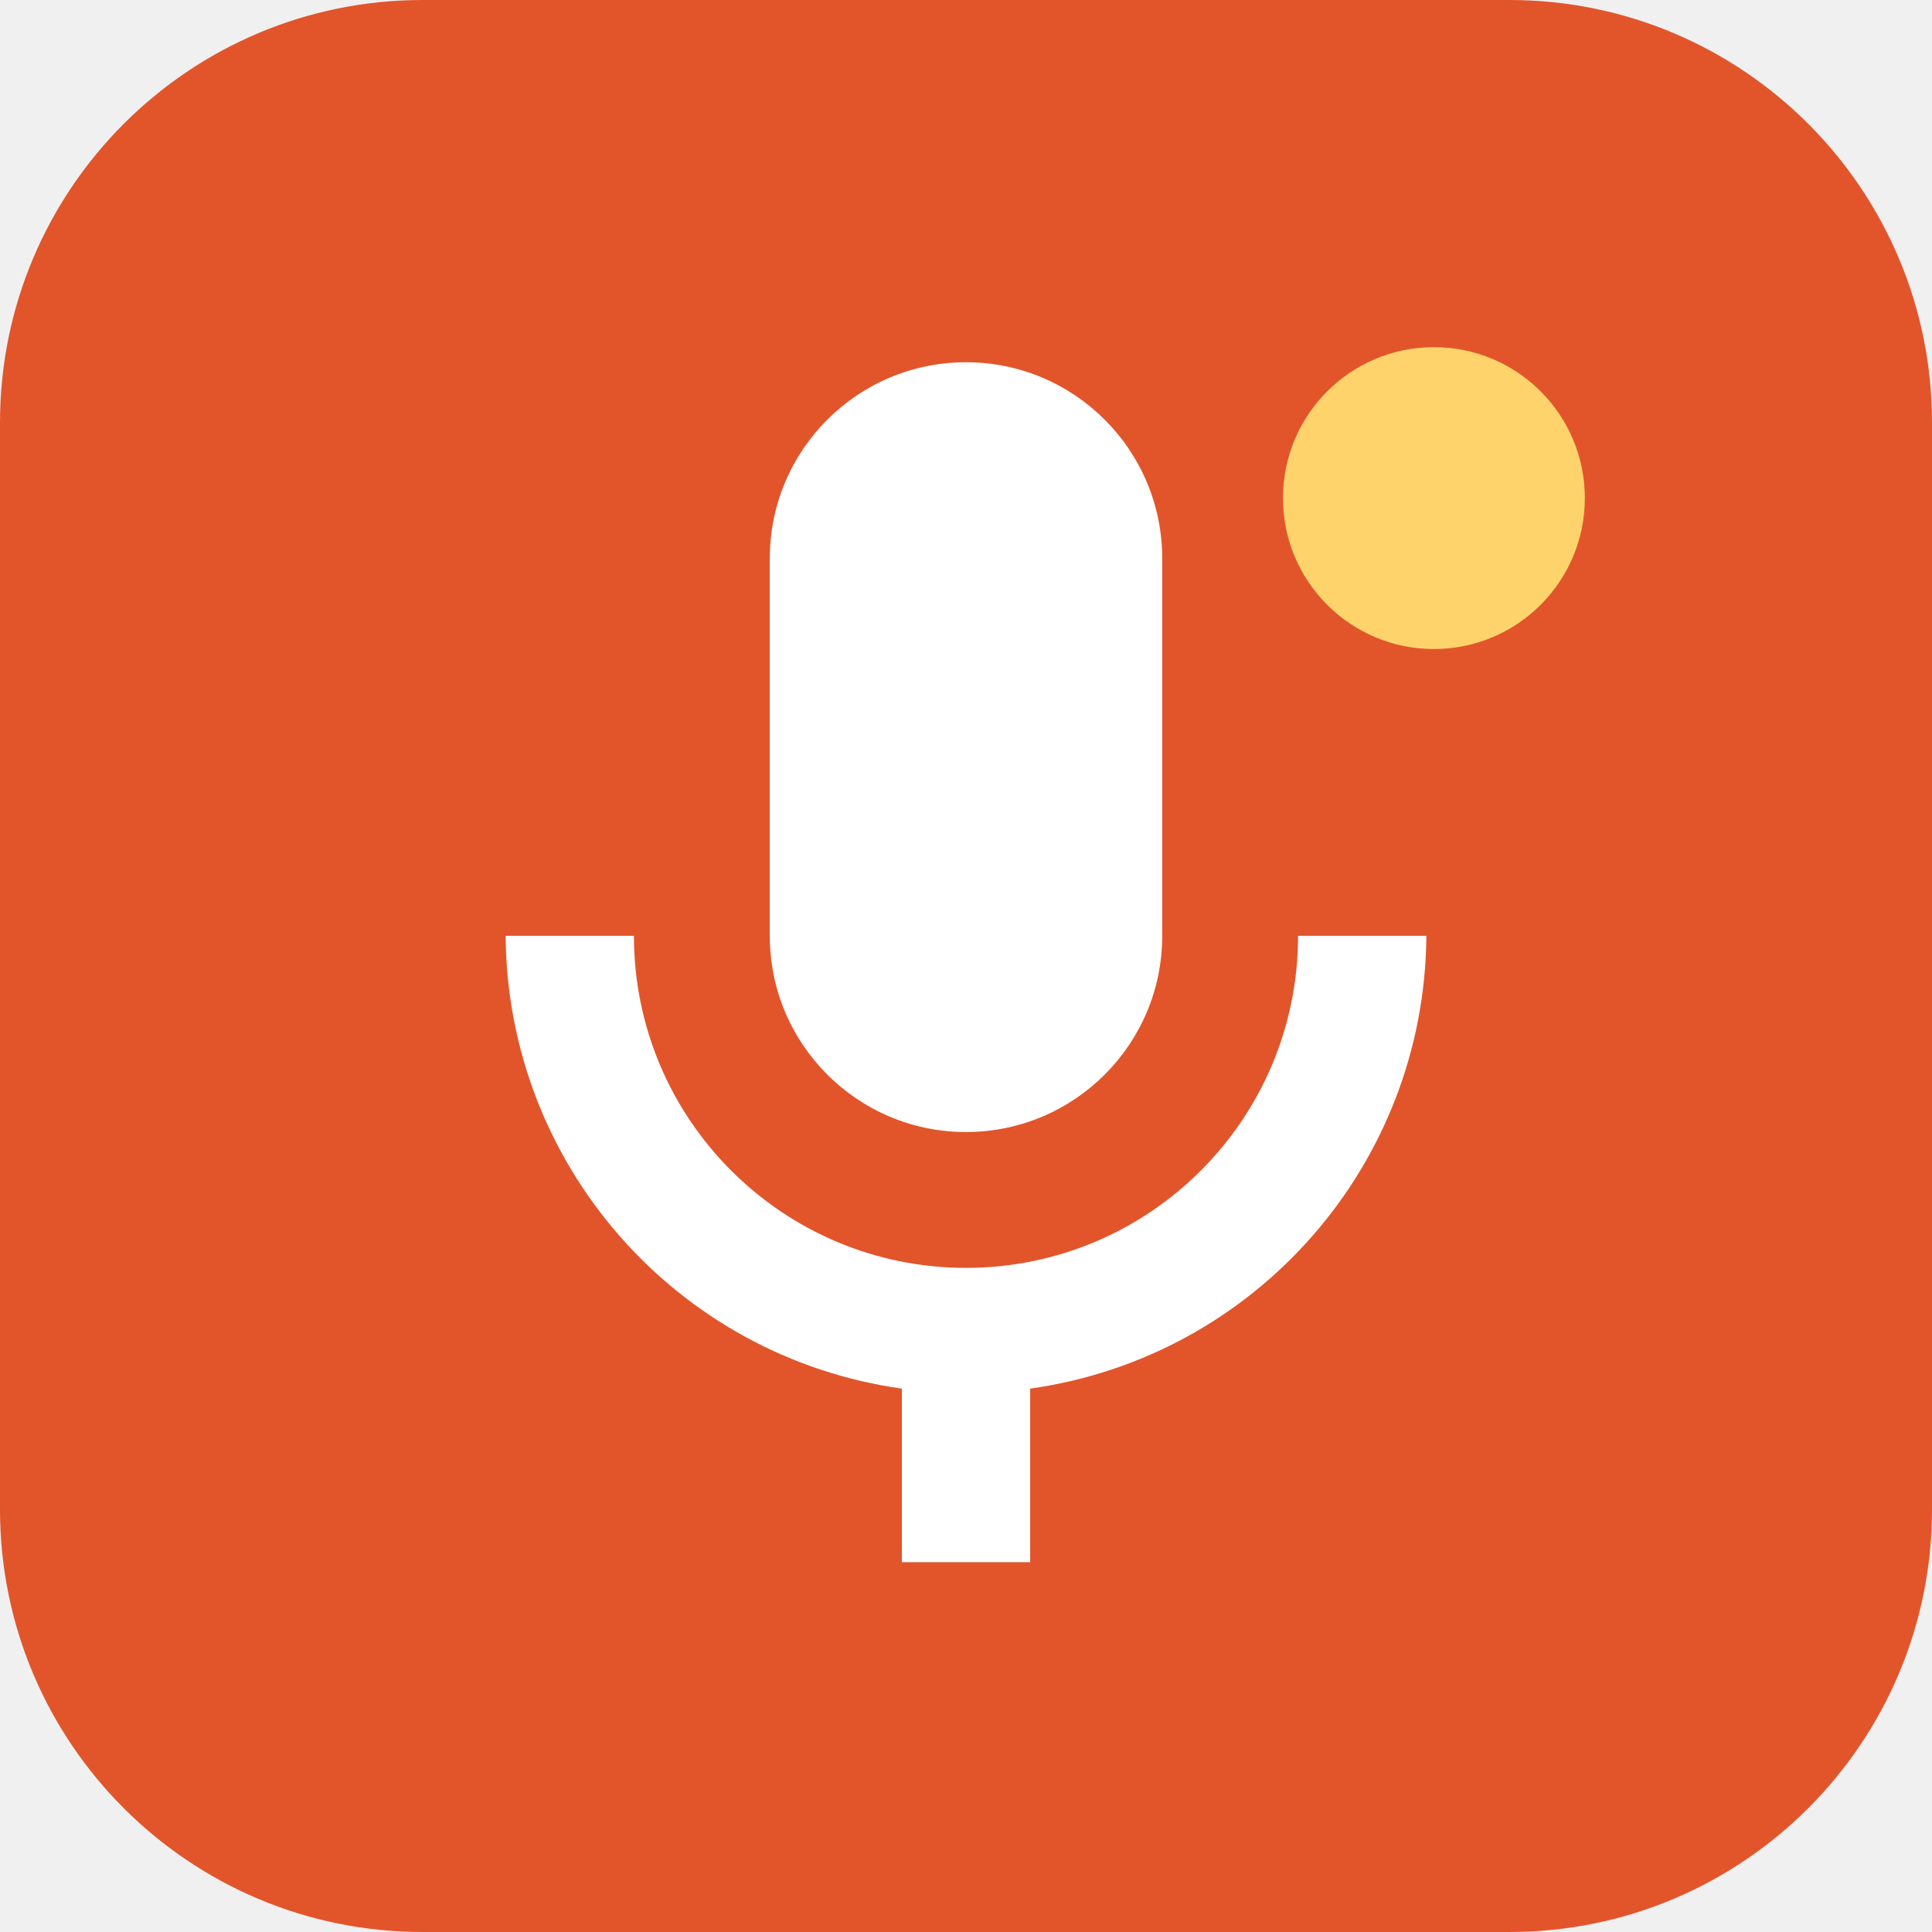
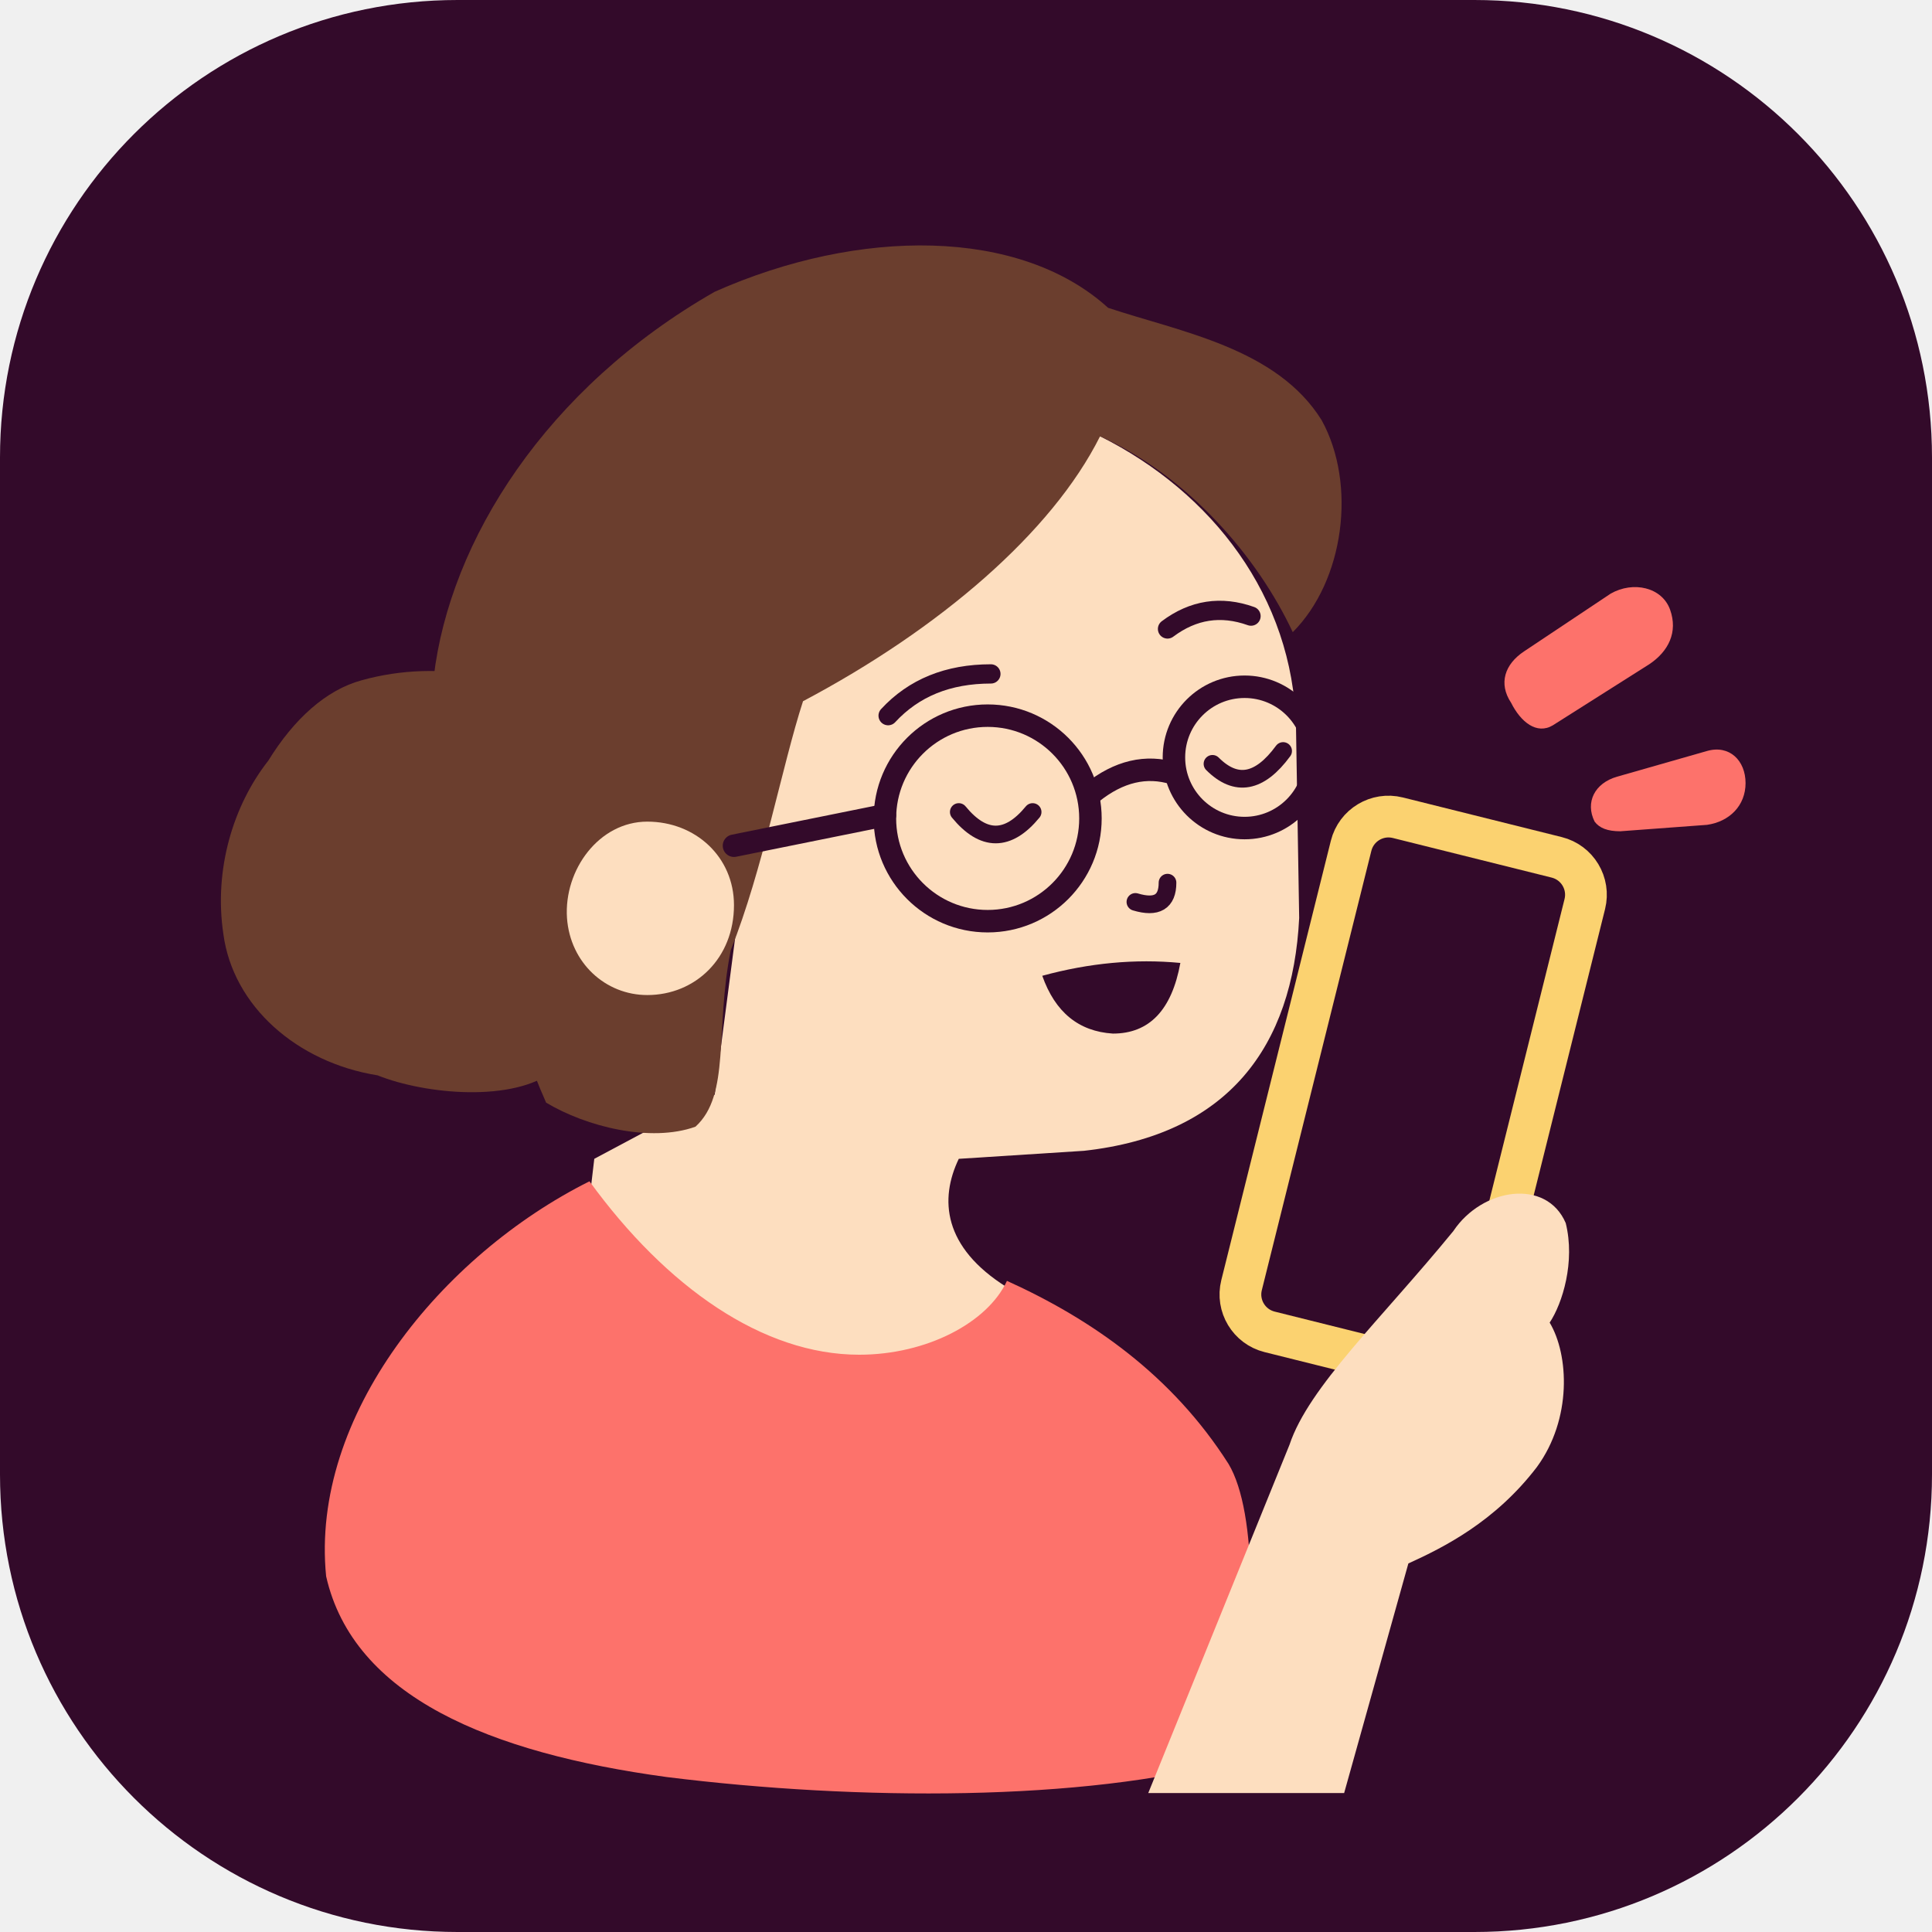
- <svg xmlns="http://www.w3.org/2000/svg" viewBox="0 0 512 512">
-   <rect width="512" height="512" rx="112" fill="#e2552b" />
-   <path fill="#fff" d="M256 300a52 52 0 0 0 52-52V148a52 52 0 1 0-104 0v100a52 52 0 0 0 52 52Zm88-52a88 88 0 0 1-176 0h-34a122 122 0 0 0 105 120v46h34v-46a122 122 0 0 0 105-120h-34Z" />
-   <circle cx="380" cy="132" r="40" fill="#ffd36b" />
+ <svg xmlns="http://www.w3.org/2000/svg" width="512" height="512" viewBox="67 66 1119 1119">
+   <defs>
+     <clipPath id="f">
+       <rect x="67" y="66" width="1119" height="1119" rx="265" />
+     </clipPath>
+   </defs>
+   <rect x="67" y="66" width="1119" height="1119" rx="265" fill="#330A2A" />
+   <g clip-path="url(#f)">
+     <g transform="translate(626.5 640) scale(0.93) translate(-626.5 -625.5)">
+       <g transform="translate(140 130)">
+         <path fill="#6B3E2E" d="M110 302C160 288 215 300 238 330C258 362 250 410 236 440C250 470 252 520 230 545C205 565 150 560 120 548C70 540 30 505 24 460C18 420 30 380 52 352C68 326 88 308 110 302Z" />
+         <path fill="#FDDEBF" d="M570 150C640 185 690 250 692 330L694 450C690 530 650 585 560 595L482 600C470 625 472 655 512 680L520 770L235 770L255 600L330 560L360 330C420 240 500 170 570 150Z" />
+         <path fill="#6B3E2E" d="M155 300C165 215 225 120 330 60C420 20 520 20 575 70C620 85 680 95 708 140C730 180 722 240 690 272C668 225 625 175 570 150C540 210 470 270 385 315C372 355 360 420 340 470C330 520 340 560 318 580C290 590 250 580 225 565C205 520 185 450 175 400C165 360 155 330 155 300Z" />
+         <path fill="#FDDEBF" d="M288 390C318 390 342 412 342 442C342 475 318 498 288 498C262 498 240 478 238 450C236 420 258 390 288 390Z" />
+         <path fill="#FD726B" d="M88 860C78 760 160 660 252 614C300 680 360 722 420 722C462 722 500 702 512 676C565 700 615 735 650 790C668 820 668 900 652 975C560 1000 420 1000 300 985C190 970 105 935 88 860Z" />
+         <circle cx="500" cy="388" r="64" fill="none" stroke="#330A2A" stroke-linecap="round" stroke-width="14" />
+         <circle cx="660" cy="350" r="44" fill="none" stroke="#330A2A" stroke-linecap="round" stroke-width="14" />
+         <path d="M342 405L436 386" fill="none" stroke="#330A2A" stroke-linecap="round" stroke-width="14" />
+         <path d="M565 372Q590 352 616 360" fill="none" stroke="#330A2A" stroke-linecap="round" stroke-width="14" />
+         <path d="M482 384Q505 412 528 384" fill="none" stroke="#330A2A" stroke-linecap="round" stroke-width="11" />
+         <path d="M640 354Q662 376 684 346" fill="none" stroke="#330A2A" stroke-linecap="round" stroke-width="11" />
+         <path d="M438 324Q462 298 502 298" fill="none" stroke="#330A2A" stroke-linecap="round" stroke-width="12" />
+         <path d="M612 270Q636 252 664 262" fill="none" stroke="#330A2A" stroke-linecap="round" stroke-width="12" />
+         <path d="M592 440Q612 446 612 428" fill="none" stroke="#330A2A" stroke-linecap="round" stroke-width="11" />
+         <path d="M534 486Q578 474 620 478Q612 522 578 522Q546 520 534 486Z" fill="#330A2A" />
+         <g transform="rotate(14 765 560)">
+           <rect x="690" y="395" width="150" height="330" rx="24" fill="#330A2A" stroke="#FBD270" stroke-width="26" />
+           <path d="M750 425H785" stroke="#330A2A" stroke-width="9" stroke-linecap="round" />
+         </g>
+         <path fill="#FDDEBF" d="M600 995L688 778C700 742 745 700 790 645C808 618 848 612 860 640C866 664 858 690 850 702C862 722 864 762 842 792C816 826 784 842 762 852L722 995Z" />
+         <path fill="#FD726B" d="M826 316C818 304 822 292 834 284L888 248C902 240 920 244 925 258C930 272 924 284 912 292L852 330C842 336 832 328 826 316Z" />
+         <path fill="#FD726B" d="M878 390C872 378 878 366 892 362L948 346C962 342 972 352 972 366C972 380 962 390 948 392L894 396C886 396 881 394 878 390Z" />
+       </g>
+     </g>
+   </g>
</svg>
